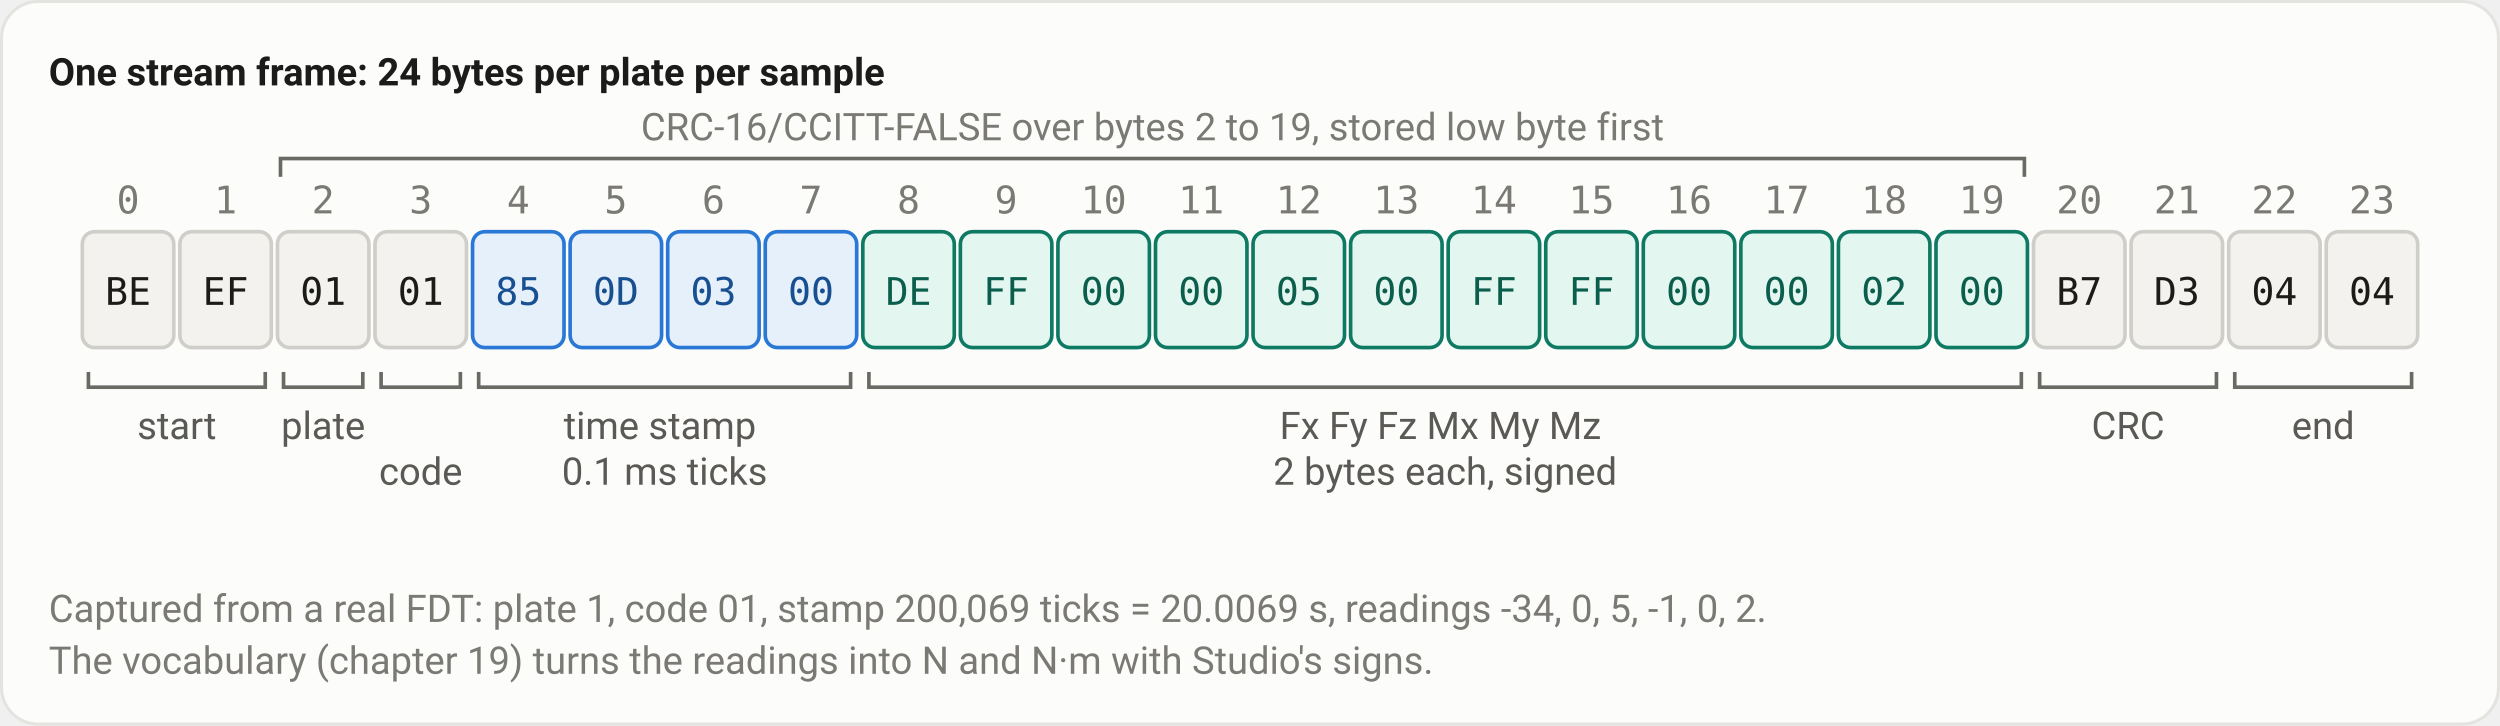
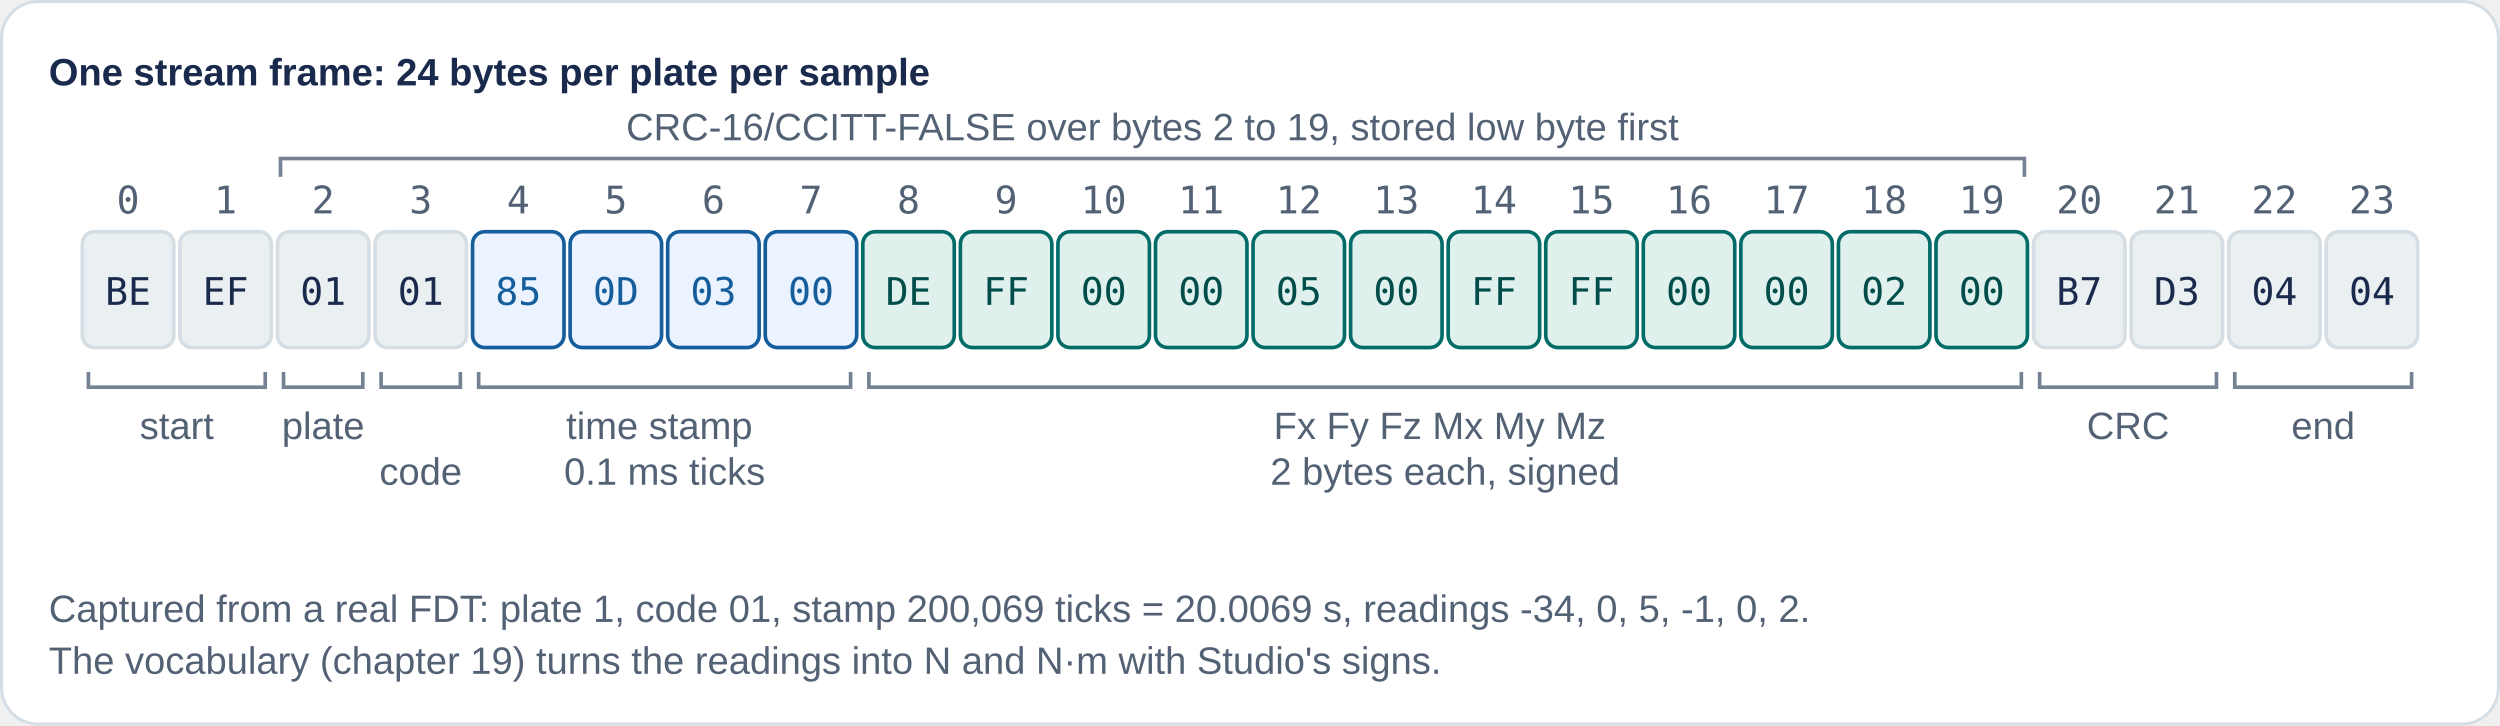
<svg xmlns="http://www.w3.org/2000/svg" viewBox="0 0 820 238" width="820" height="238" role="img" aria-labelledby="title desc">
  <style>
- text{font-family:ui-sans-serif,system-ui,-apple-system,"Segoe UI",Roboto,Helvetica,Arial,sans-serif;font-size:12.5px}
- .mono{font-family:ui-monospace,SFMono-Regular,Menlo,Consolas,monospace}
- .bg{fill:#fcfcfb;stroke:#e4e3df}
- .t1{fill:#1b1b1a} .t2{fill:#5a5955} .t3{fill:#7a7974}
- .box{fill:#f3f2ef;stroke:#cfcec8}
- .dash{fill:none;stroke:#9a9993;stroke-dasharray:5 4}
- .acc{fill:#e3f6f0;stroke:#0f7a63} .accT{fill:#0b5e4c}
- .acc2{fill:#e5f0fb;stroke:#2a78d6} .acc2T{fill:#174f91}
- .ln{stroke:#6a6964;fill:none} .head{fill:#6a6964}
- .curve{stroke:#0f7a63;fill:none} .band{fill:#e3f6f0}
- .grid{stroke:#e9e8e4} .axis{stroke:#b5b4ae}
+ text{font-family:"IBM Plex Sans",Arial,sans-serif;font-size:12.5px}
+ .mono{font-family:"IBM Plex Mono",monospace}
+ .bg{fill:#FFFFFF;stroke:#D6DEE5}
+ .t1{fill:#1A2A4C} .t2{fill:#536175} .t3{fill:#536175}
+ .box{fill:#EAF0F2;stroke:#D6DEE5}
+ .dash{fill:none;stroke:#758294;stroke-dasharray:5 4}
+ .acc{fill:#E0F0ED;stroke:#006B67} .accT{fill:#004D49}
+ .acc2{fill:#EAF3FF;stroke:#155E9B} .acc2T{fill:#155E9B}
+ .ln{stroke:#758294;fill:none} .head{fill:#758294}
+ .curve{stroke:#A24C00;fill:none} .band{fill:#EAF0F2}
+ .grid{stroke:#DBE1E5} .axis{stroke:#66717C}
@media (prefers-color-scheme: dark){
- .bg{fill:#1a1a19;stroke:#33322f}
- .t1{fill:#f0efec} .t2{fill:#c3c2b7} .t3{fill:#9a998f}
- .box{fill:#252523;stroke:#45443f} .dash{stroke:#7a7972}
- .acc{fill:#0b2f2a;stroke:#3fbf9c} .accT{fill:#9fe8d2}
- .acc2{fill:#13263d;stroke:#3987e5} .acc2T{fill:#a9cdf5}
- .ln{stroke:#a9a89f} .head{fill:#a9a89f}
- .curve{stroke:#3fbf9c} .band{fill:#0f2c27}
- .grid{stroke:#2c2b29} .axis{stroke:#4a4944}
+ .bg{fill:#172438;stroke:#34455D}
+ .t1{fill:#F5F7FA} .t2{fill:#BCC9DB} .t3{fill:#BCC9DB}
+ .box{fill:#213249;stroke:#34455D} .dash{stroke:#758AA6}
+ .acc{fill:#23433F;stroke:#93D5CE} .accT{fill:#B5E8DA}
+ .acc2{fill:#142A3D;stroke:#96CEFF} .acc2T{fill:#96CEFF}
+ .ln{stroke:#758AA6} .head{fill:#758AA6}
+ .curve{stroke:#FFB86B} .band{fill:#213249}
+ .grid{stroke:#40505A} .axis{stroke:#ABBBC9}
}
</style>
  <defs>
    <marker id="a" viewBox="0 0 10 10" refX="9" refY="5" markerWidth="7" markerHeight="7" orient="auto-start-reverse">
      <path class="head" d="M0 0L10 5L0 10z" />
    </marker>
  </defs>
  <rect class="bg" x="0.5" y="0.5" width="819" height="237" rx="12" />
  <text class="t1" x="16" y="28" text-anchor="start" font-size="15" font-weight="600">
    <tspan x="16" dy="0">One stream frame: 24 bytes per plate per sample</tspan>
  </text>
  <path class="ln" d="M92.0 58v-6H664.0v6" stroke-width="1.2" />
  <text class="t3" x="378.0" y="46" text-anchor="middle" font-size="11.5">
    <tspan x="378.0" dy="0">CRC-16/CCITT-FALSE over bytes 2 to 19, stored low byte first</tspan>
  </text>
  <rect class="box" x="27.0" y="76.0" width="30.0" height="38" rx="4" stroke-width="1.2" />
  <text class="mono t1" x="42.0" y="100.0" text-anchor="middle" font-size="13">BE</text>
  <text class="mono t3" x="42.0" y="70.0" text-anchor="middle" font-size="10.5">0</text>
  <rect class="box" x="59.0" y="76.0" width="30.0" height="38" rx="4" stroke-width="1.2" />
  <text class="mono t1" x="74.0" y="100.0" text-anchor="middle" font-size="13">EF</text>
  <text class="mono t3" x="74.0" y="70.0" text-anchor="middle" font-size="10.5">1</text>
  <path class="ln" d="M29.0 122.0v5H87.0v-5" stroke-width="1.2" />
  <text class="t2" x="58.0" y="144.0" text-anchor="middle" font-size="12.5">
    <tspan x="58.0" dy="0">start</tspan>
  </text>
  <rect class="box" x="91.0" y="76.0" width="30.0" height="38" rx="4" stroke-width="1.2" />
  <text class="mono t1" x="106.0" y="100.0" text-anchor="middle" font-size="13">01</text>
  <text class="mono t3" x="106.0" y="70.0" text-anchor="middle" font-size="10.5">2</text>
  <path class="ln" d="M93.0 122.0v5H119.0v-5" stroke-width="1.2" />
  <text class="t2" x="106.0" y="144.0" text-anchor="middle" font-size="11">
    <tspan x="106.0" dy="0">plate</tspan>
  </text>
  <rect class="box" x="123.0" y="76.0" width="30.0" height="38" rx="4" stroke-width="1.2" />
  <text class="mono t1" x="138.0" y="100.0" text-anchor="middle" font-size="13">01</text>
  <text class="mono t3" x="138.0" y="70.0" text-anchor="middle" font-size="10.5">3</text>
  <path class="ln" d="M125.0 122.0v5H151.0v-5" stroke-width="1.2" />
  <text class="t2" x="138.0" y="144.0" text-anchor="middle" font-size="11">
    <tspan x="138.0" dy="0" />
    <tspan x="138.0" dy="15">code</tspan>
  </text>
  <rect class="acc2" x="155.0" y="76.0" width="30.0" height="38" rx="4" stroke-width="1.2" />
  <text class="mono acc2T" x="170.0" y="100.0" text-anchor="middle" font-size="13">85</text>
  <text class="mono t3" x="170.0" y="70.0" text-anchor="middle" font-size="10.5">4</text>
  <rect class="acc2" x="187.0" y="76.0" width="30.0" height="38" rx="4" stroke-width="1.2" />
  <text class="mono acc2T" x="202.0" y="100.0" text-anchor="middle" font-size="13">0D</text>
  <text class="mono t3" x="202.0" y="70.0" text-anchor="middle" font-size="10.5">5</text>
  <rect class="acc2" x="219.0" y="76.0" width="30.0" height="38" rx="4" stroke-width="1.2" />
  <text class="mono acc2T" x="234.0" y="100.0" text-anchor="middle" font-size="13">03</text>
  <text class="mono t3" x="234.0" y="70.0" text-anchor="middle" font-size="10.5">6</text>
  <rect class="acc2" x="251.0" y="76.0" width="30.0" height="38" rx="4" stroke-width="1.2" />
  <text class="mono acc2T" x="266.0" y="100.0" text-anchor="middle" font-size="13">00</text>
  <text class="mono t3" x="266.0" y="70.0" text-anchor="middle" font-size="10.5">7</text>
  <path class="ln" d="M157.0 122.0v5H279.0v-5" stroke-width="1.2" />
  <text class="t2" x="218.0" y="144.0" text-anchor="middle" font-size="12.5">
    <tspan x="218.0" dy="0">time stamp</tspan>
    <tspan x="218.0" dy="15">0.1 ms ticks</tspan>
  </text>
  <rect class="acc" x="283.0" y="76.0" width="30.0" height="38" rx="4" stroke-width="1.2" />
  <text class="mono accT" x="298.0" y="100.0" text-anchor="middle" font-size="13">DE</text>
  <text class="mono t3" x="298.0" y="70.0" text-anchor="middle" font-size="10.5">8</text>
  <rect class="acc" x="315.0" y="76.0" width="30.0" height="38" rx="4" stroke-width="1.2" />
  <text class="mono accT" x="330.0" y="100.0" text-anchor="middle" font-size="13">FF</text>
  <text class="mono t3" x="330.0" y="70.0" text-anchor="middle" font-size="10.5">9</text>
  <rect class="acc" x="347.0" y="76.0" width="30.0" height="38" rx="4" stroke-width="1.2" />
  <text class="mono accT" x="362.0" y="100.0" text-anchor="middle" font-size="13">00</text>
  <text class="mono t3" x="362.0" y="70.0" text-anchor="middle" font-size="10.5">10</text>
  <rect class="acc" x="379.0" y="76.0" width="30.0" height="38" rx="4" stroke-width="1.2" />
  <text class="mono accT" x="394.0" y="100.0" text-anchor="middle" font-size="13">00</text>
  <text class="mono t3" x="394.0" y="70.0" text-anchor="middle" font-size="10.5">11</text>
  <rect class="acc" x="411.0" y="76.0" width="30.0" height="38" rx="4" stroke-width="1.2" />
  <text class="mono accT" x="426.0" y="100.0" text-anchor="middle" font-size="13">05</text>
  <text class="mono t3" x="426.0" y="70.0" text-anchor="middle" font-size="10.5">12</text>
  <rect class="acc" x="443.0" y="76.0" width="30.0" height="38" rx="4" stroke-width="1.2" />
  <text class="mono accT" x="458.0" y="100.0" text-anchor="middle" font-size="13">00</text>
  <text class="mono t3" x="458.0" y="70.0" text-anchor="middle" font-size="10.5">13</text>
  <rect class="acc" x="475.0" y="76.0" width="30.0" height="38" rx="4" stroke-width="1.2" />
  <text class="mono accT" x="490.0" y="100.0" text-anchor="middle" font-size="13">FF</text>
  <text class="mono t3" x="490.0" y="70.0" text-anchor="middle" font-size="10.5">14</text>
  <rect class="acc" x="507.0" y="76.0" width="30.0" height="38" rx="4" stroke-width="1.2" />
  <text class="mono accT" x="522.0" y="100.0" text-anchor="middle" font-size="13">FF</text>
  <text class="mono t3" x="522.0" y="70.0" text-anchor="middle" font-size="10.5">15</text>
  <rect class="acc" x="539.0" y="76.0" width="30.0" height="38" rx="4" stroke-width="1.2" />
  <text class="mono accT" x="554.0" y="100.0" text-anchor="middle" font-size="13">00</text>
  <text class="mono t3" x="554.0" y="70.0" text-anchor="middle" font-size="10.5">16</text>
  <rect class="acc" x="571.0" y="76.0" width="30.0" height="38" rx="4" stroke-width="1.2" />
  <text class="mono accT" x="586.0" y="100.0" text-anchor="middle" font-size="13">00</text>
  <text class="mono t3" x="586.0" y="70.0" text-anchor="middle" font-size="10.5">17</text>
  <rect class="acc" x="603.0" y="76.0" width="30.0" height="38" rx="4" stroke-width="1.2" />
  <text class="mono accT" x="618.0" y="100.0" text-anchor="middle" font-size="13">02</text>
  <text class="mono t3" x="618.0" y="70.0" text-anchor="middle" font-size="10.5">18</text>
  <rect class="acc" x="635.0" y="76.0" width="30.0" height="38" rx="4" stroke-width="1.2" />
  <text class="mono accT" x="650.0" y="100.0" text-anchor="middle" font-size="13">00</text>
  <text class="mono t3" x="650.0" y="70.0" text-anchor="middle" font-size="10.5">19</text>
  <path class="ln" d="M285.0 122.0v5H663.0v-5" stroke-width="1.2" />
  <text class="t2" x="474.0" y="144.0" text-anchor="middle" font-size="12.5">
    <tspan x="474.0" dy="0">Fx  Fy  Fz  Mx  My  Mz</tspan>
    <tspan x="474.0" dy="15">2 bytes each, signed</tspan>
  </text>
  <rect class="box" x="667.0" y="76.0" width="30.0" height="38" rx="4" stroke-width="1.2" />
  <text class="mono t1" x="682.0" y="100.0" text-anchor="middle" font-size="13">B7</text>
  <text class="mono t3" x="682.0" y="70.0" text-anchor="middle" font-size="10.5">20</text>
  <rect class="box" x="699.0" y="76.0" width="30.0" height="38" rx="4" stroke-width="1.2" />
  <text class="mono t1" x="714.0" y="100.0" text-anchor="middle" font-size="13">D3</text>
  <text class="mono t3" x="714.0" y="70.0" text-anchor="middle" font-size="10.5">21</text>
  <path class="ln" d="M669.0 122.0v5H727.0v-5" stroke-width="1.2" />
  <text class="t2" x="698.0" y="144.0" text-anchor="middle" font-size="12.5">
    <tspan x="698.0" dy="0">CRC</tspan>
  </text>
  <rect class="box" x="731.0" y="76.0" width="30.0" height="38" rx="4" stroke-width="1.2" />
  <text class="mono t1" x="746.0" y="100.0" text-anchor="middle" font-size="13">04</text>
  <text class="mono t3" x="746.0" y="70.0" text-anchor="middle" font-size="10.5">22</text>
  <rect class="box" x="763.0" y="76.0" width="30.0" height="38" rx="4" stroke-width="1.2" />
  <text class="mono t1" x="778.0" y="100.0" text-anchor="middle" font-size="13">04</text>
  <text class="mono t3" x="778.0" y="70.0" text-anchor="middle" font-size="10.5">23</text>
  <path class="ln" d="M733.0 122.0v5H791.0v-5" stroke-width="1.2" />
  <text class="t2" x="762.0" y="144.0" text-anchor="middle" font-size="12.5">
    <tspan x="762.0" dy="0">end</tspan>
  </text>
  <text class="t3" x="16" y="204" text-anchor="start" font-size="11.5">
    <tspan x="16" dy="0">Captured from a real FDT: plate 1, code 01, stamp 200,069 ticks = 20.0069 s, readings -34, 0, 5, -1, 0, 2.</tspan>
  </text>
  <text class="t3" x="16" y="221" text-anchor="start" font-size="11.5">
    <tspan x="16" dy="0">The vocabulary (chapter 19) turns the readings into N and N·m with Studio's signs.</tspan>
  </text>
</svg>
